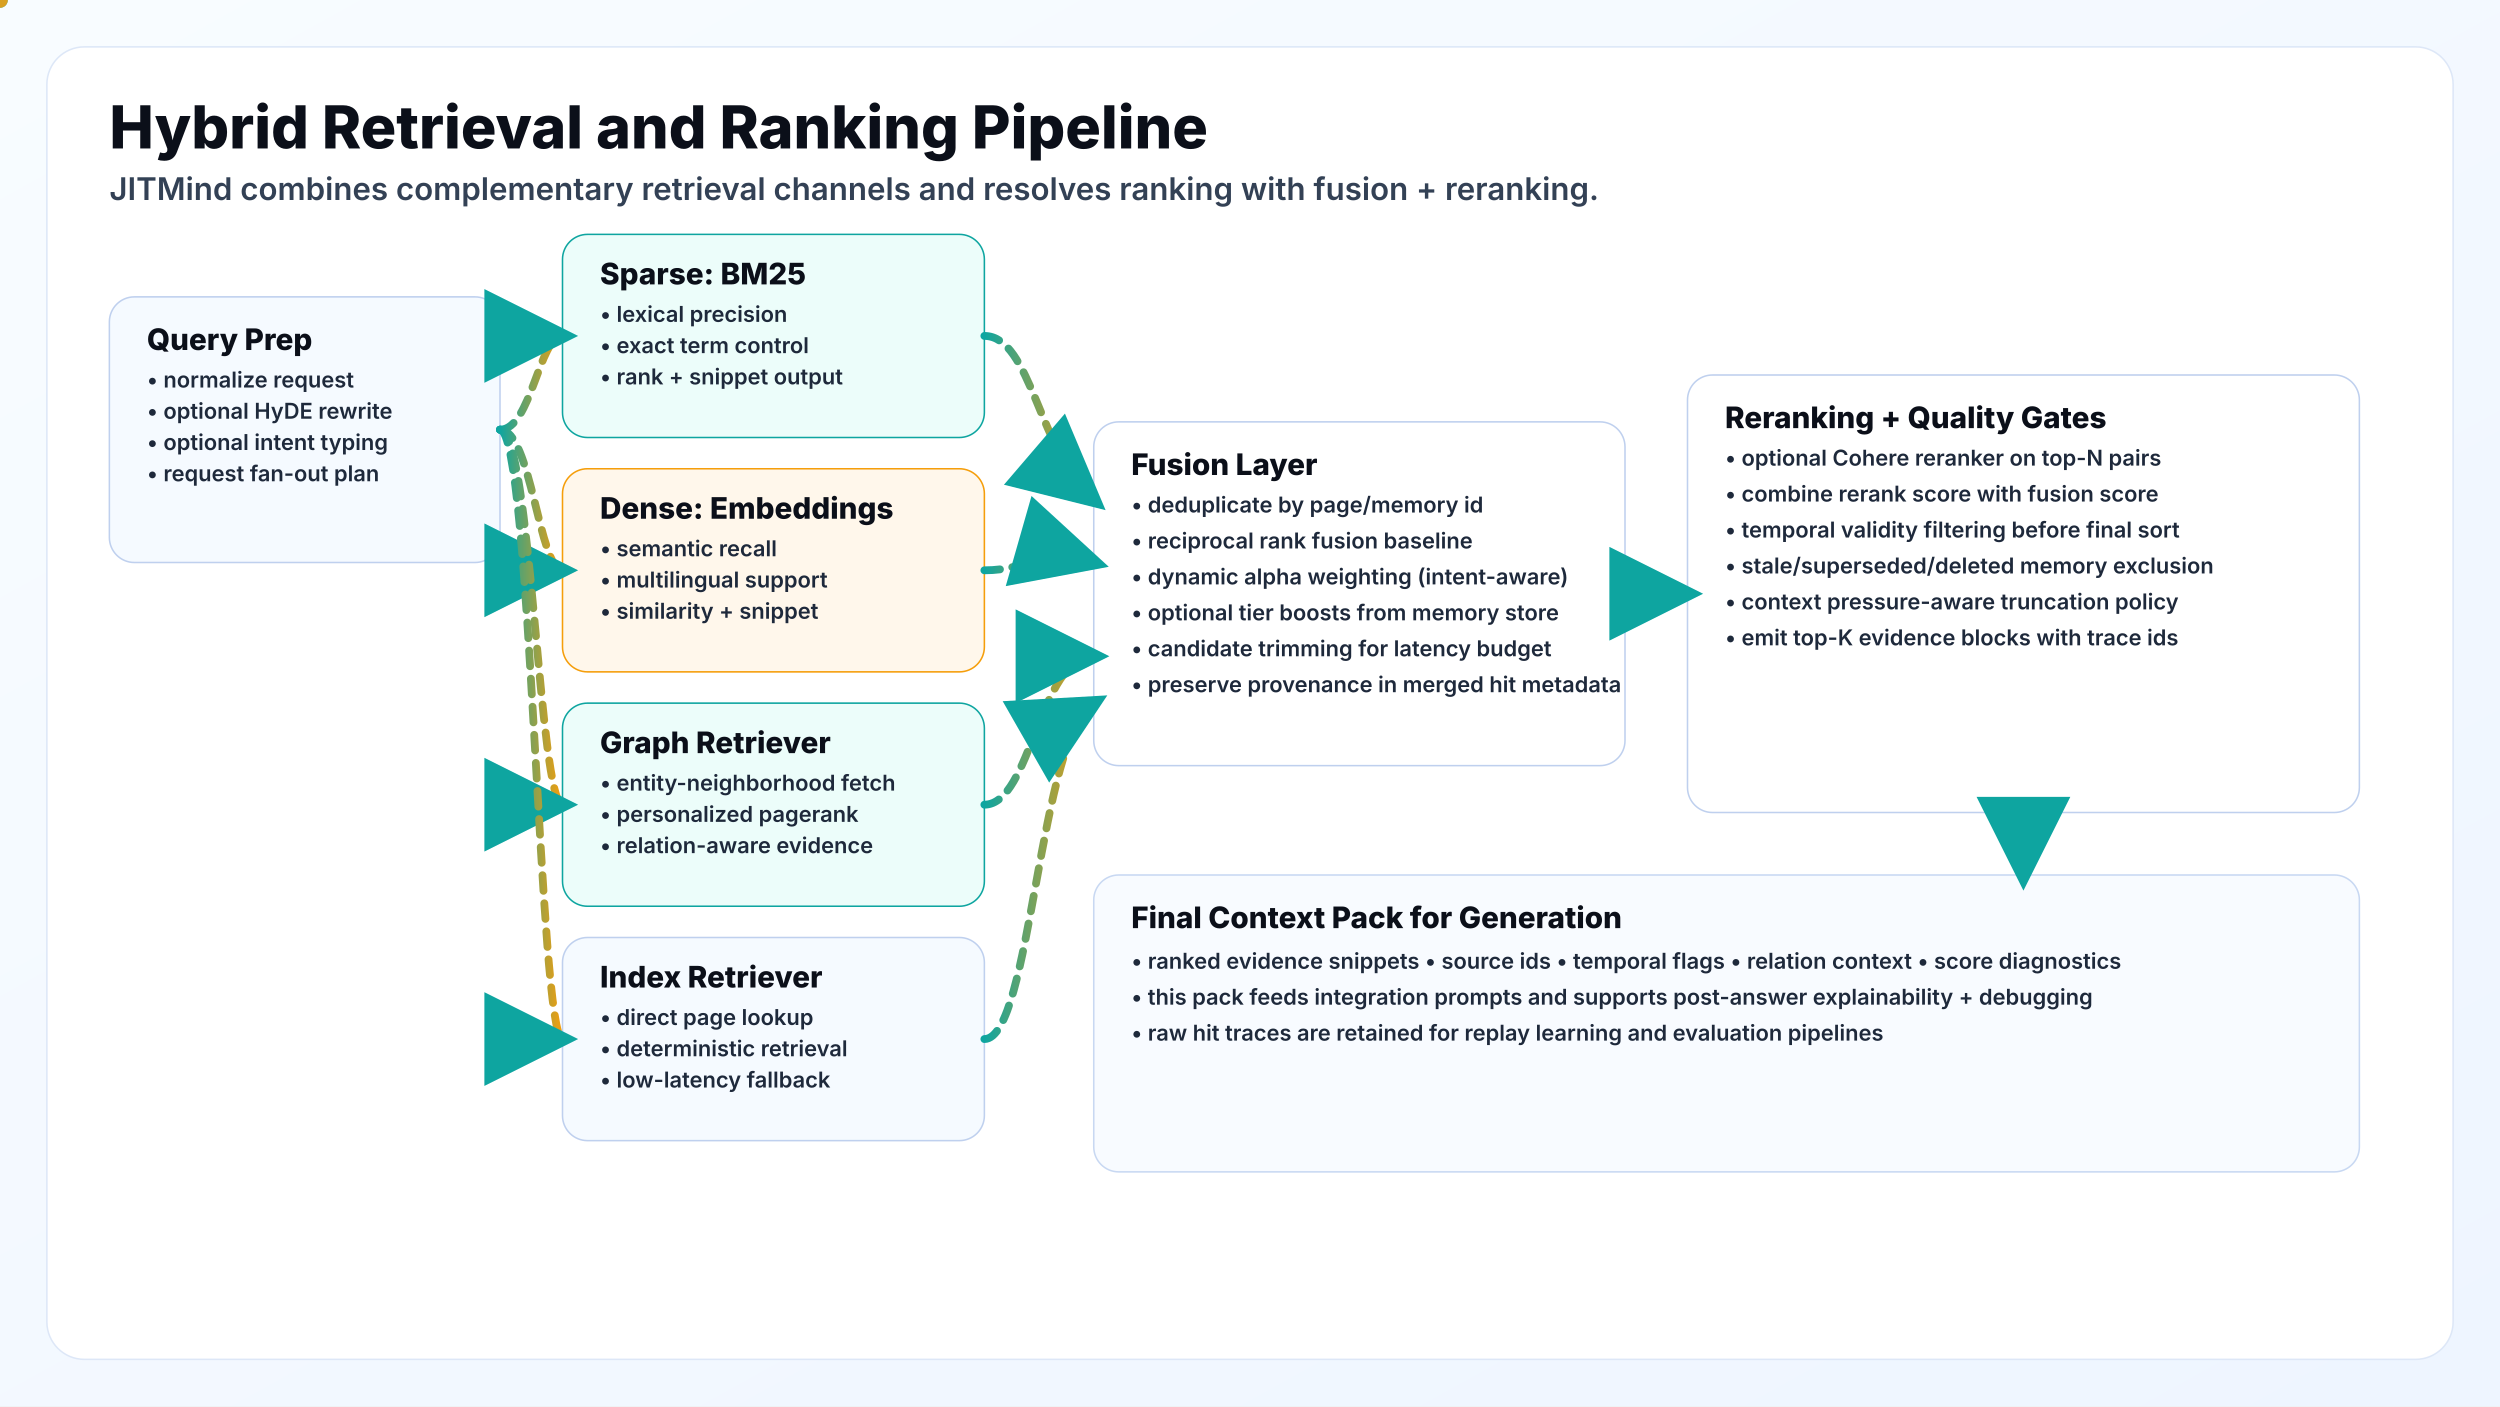
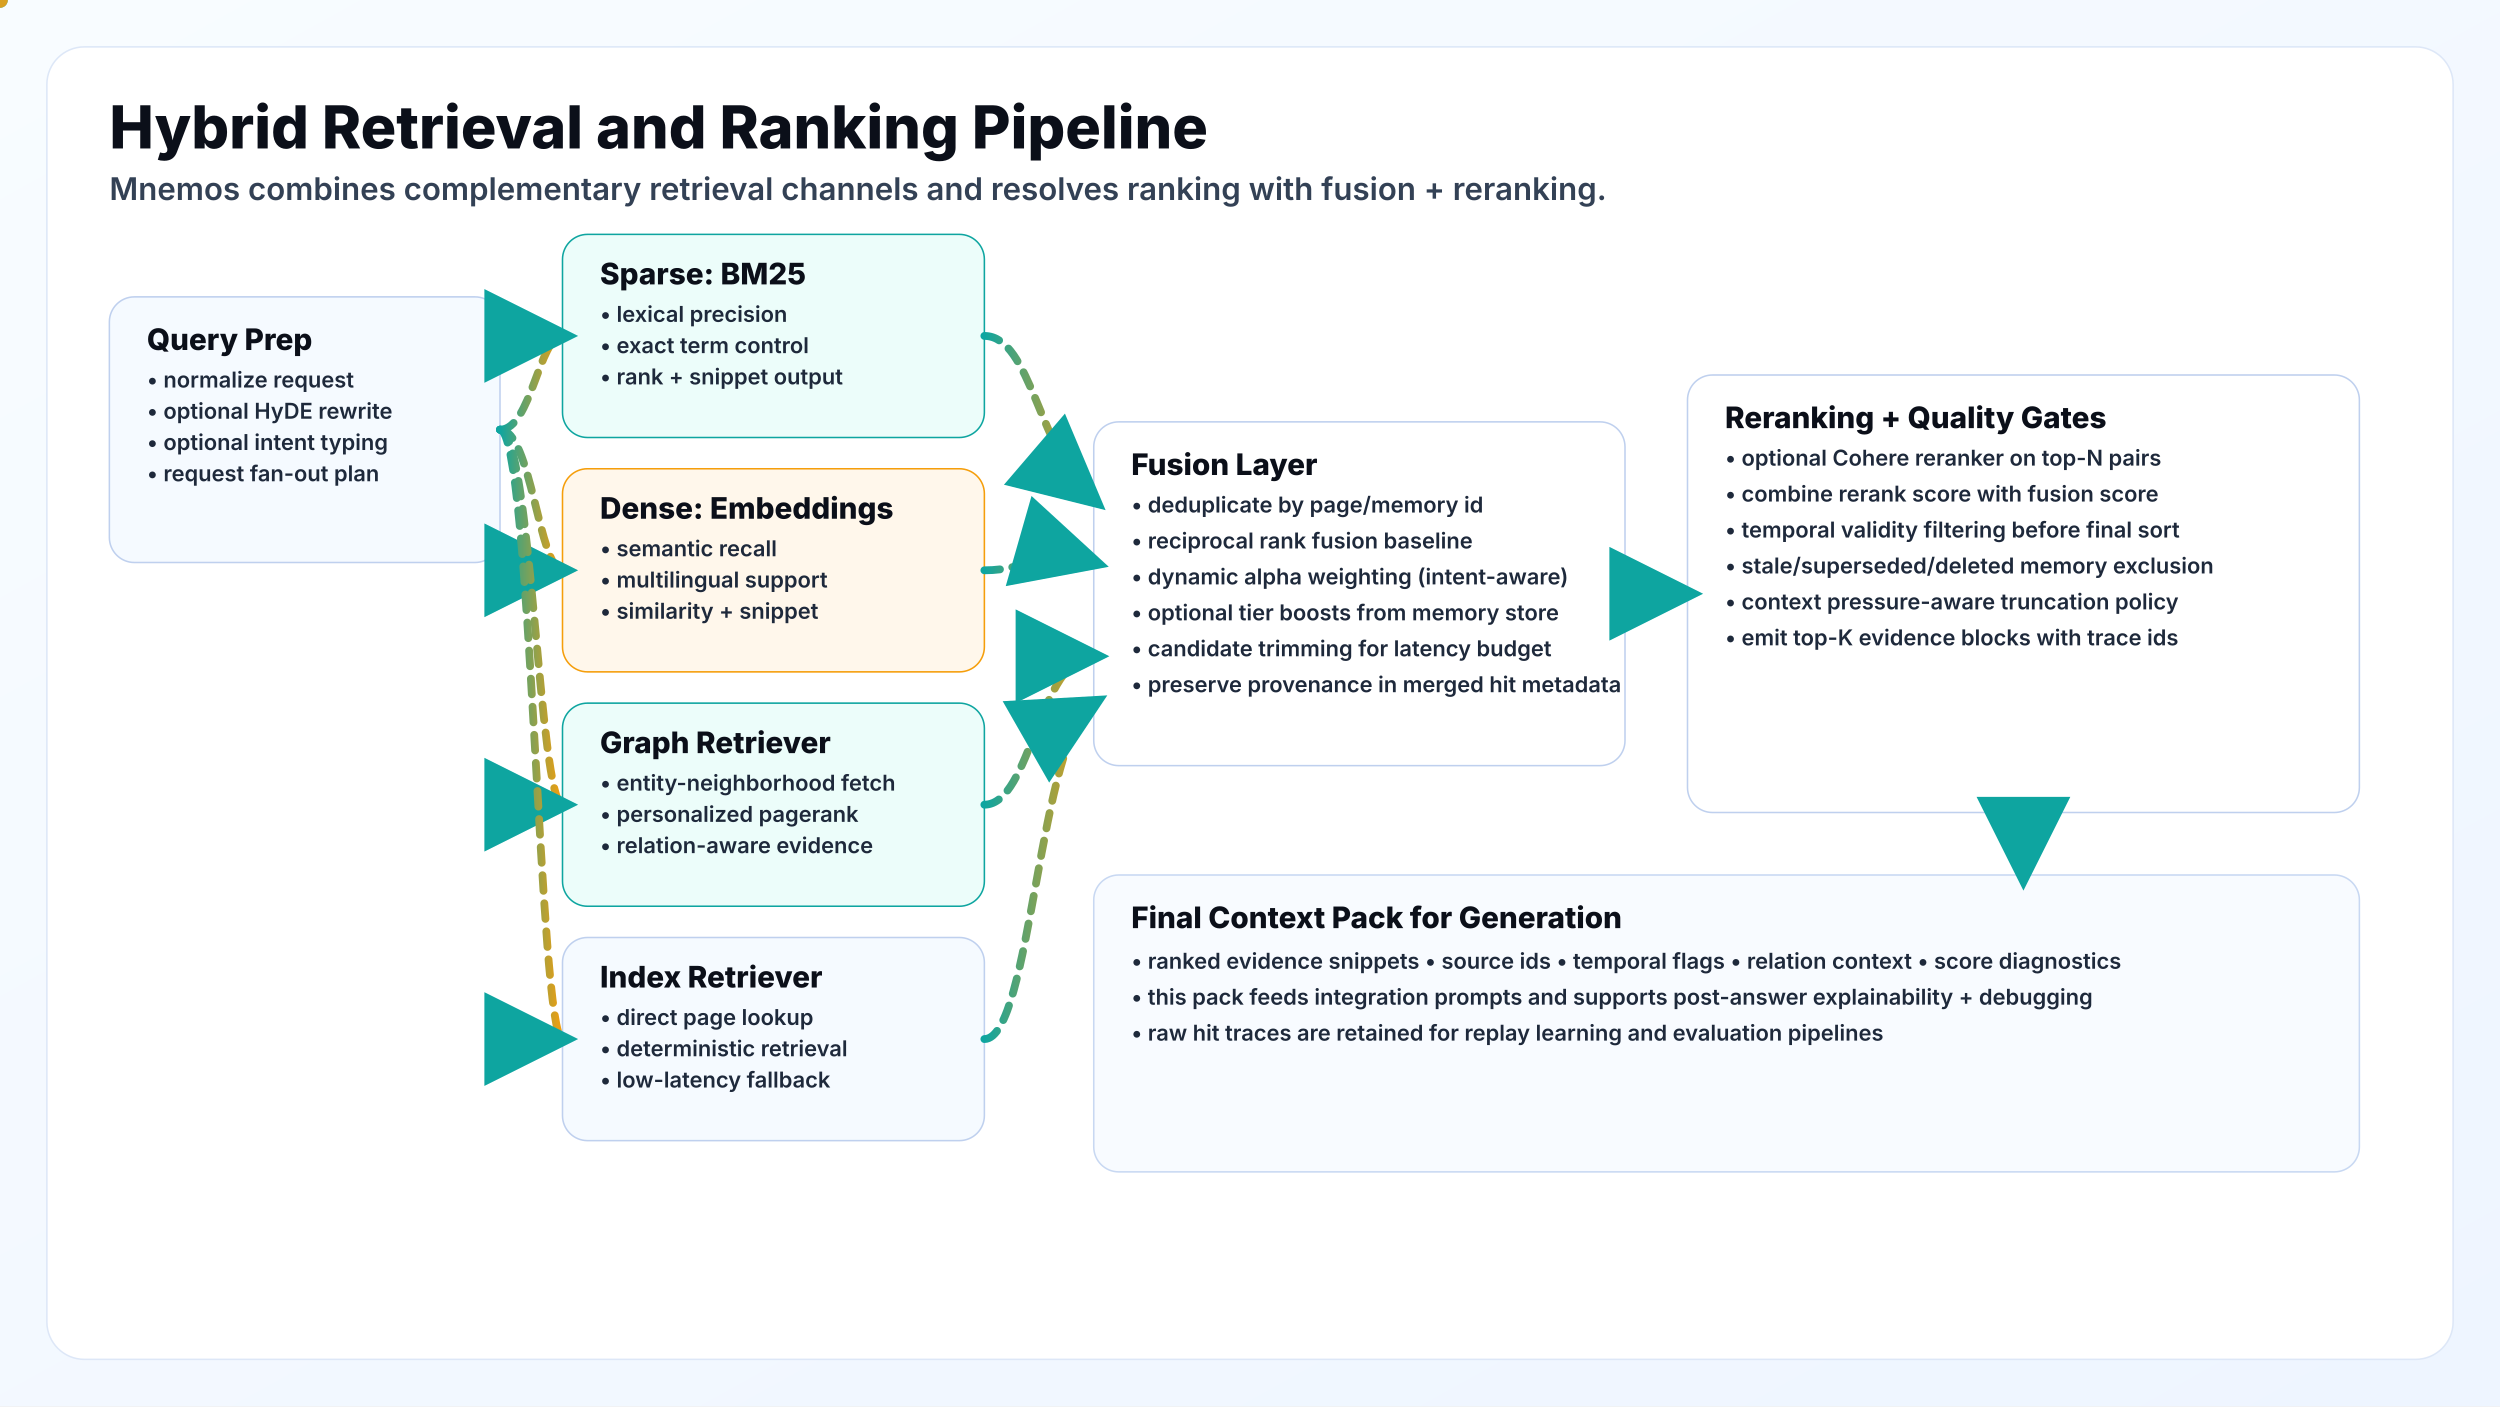
<svg xmlns="http://www.w3.org/2000/svg" width="1600" height="900" viewBox="0 0 1600 900" role="img" aria-labelledby="title desc">
  <defs>
    <linearGradient id="bg" x1="0" y1="0" x2="1" y2="1">
      <stop offset="0%" stop-color="#F8FCFF" />
      <stop offset="100%" stop-color="#EEF5FF" />
    </linearGradient>
    <linearGradient id="flow" x1="0" y1="0" x2="1" y2="0">
      <stop offset="0%" stop-color="#0EA5A0" />
      <stop offset="100%" stop-color="#F59E0B" />
    </linearGradient>
    <style>
      .title{font:800 38px Inter,Segoe UI,Arial,sans-serif;fill:#0B0F19}
      .sub{font:600 20px Inter,Segoe UI,Arial,sans-serif;fill:#334155}
      .h{font:800 19px Inter,Segoe UI,Arial,sans-serif;fill:#0B0F19}
      .p{font:600 14px Inter,Segoe UI,Arial,sans-serif;fill:#1E293B}
      .edge{stroke:url(#flow);stroke-width:5;fill:none;stroke-linecap:round;stroke-dasharray:10 8;animation:dash 7s linear infinite}
      .panel-a, .panel-b, .panel-c { transform-box: fill-box; transform-origin: center; }
      .panel-a { animation: floatA 6.6s ease-in-out infinite; }
      .panel-b { animation: floatB 7.4s ease-in-out infinite; }
      .panel-c { animation: floatC 8.3s ease-in-out infinite; }
      .scan { opacity: 0.27; animation: scanX 9.2s linear infinite; }
      .pulse { animation: pulse 2.5s ease-in-out infinite; }
      @keyframes dash{to{stroke-dashoffset:-180}}
      @keyframes floatA{0%,100%{transform:translateY(0)}50%{transform:translateY(-4px)}}
      @keyframes floatB{0%,100%{transform:translateY(0)}50%{transform:translateY(4px)}}
      @keyframes floatC{0%,100%{transform:translateY(0)}50%{transform:translateY(-3px)}}
      @keyframes scanX{0%{transform:translateX(-260px)}100%{transform:translateX(1700px)}}
      @keyframes pulse{0%,100%{opacity:.45}50%{opacity:1}}
    </style>
    <marker id="arr" markerWidth="12" markerHeight="12" refX="10" refY="6" orient="auto">
      <path d="M0,0 L12,6 L0,12 z" fill="#0EA5A0" />
    </marker>
  </defs>
  <rect width="1600" height="900" fill="url(#bg)" />
  <rect x="30" y="30" width="1540" height="840" rx="24" fill="#FFFFFF" stroke="#DDE7F7" />
  <rect class="scan" x="-260" y="156" width="220" height="5" rx="3" fill="url(#flow)" />
  <text x="70" y="95" class="title">Hybrid Retrieval and Ranking Pipeline</text>
-   <text x="70" y="128" class="sub">JITMind combines complementary retrieval channels and resolves ranking with fusion + reranking.</text>
+   <text x="70" y="128" class="sub">Mnemos combines complementary retrieval channels and resolves ranking with fusion + reranking.</text>
  <rect class="panel-a" x="70" y="190" width="250" height="170" rx="16" fill="#F5FAFF" stroke="#BFD0EE" />
  <text x="94" y="224" class="h">Query Prep</text>
  <text x="94" y="248" class="p">• normalize request</text>
  <text x="94" y="268" class="p">• optional HyDE rewrite</text>
  <text x="94" y="288" class="p">• optional intent typing</text>
  <text x="94" y="308" class="p">• request fan-out plan</text>
  <rect class="panel-b" x="360" y="150" width="270" height="130" rx="16" fill="#ECFDFA" stroke="#0EA5A0" />
  <text x="384" y="182" class="h">Sparse: BM25</text>
  <text x="384" y="206" class="p">• lexical precision</text>
  <text x="384" y="226" class="p">• exact term control</text>
  <text x="384" y="246" class="p">• rank + snippet output</text>
  <rect class="panel-c" x="360" y="300" width="270" height="130" rx="16" fill="#FFF7EB" stroke="#F59E0B" />
  <text x="384" y="332" class="h">Dense: Embeddings</text>
  <text x="384" y="356" class="p">• semantic recall</text>
  <text x="384" y="376" class="p">• multilingual support</text>
  <text x="384" y="396" class="p">• similarity + snippet</text>
  <rect class="panel-a" x="360" y="450" width="270" height="130" rx="16" fill="#ECFDFA" stroke="#0EA5A0" />
  <text x="384" y="482" class="h">Graph Retriever</text>
  <text x="384" y="506" class="p">• entity-neighborhood fetch</text>
  <text x="384" y="526" class="p">• personalized pagerank</text>
  <text x="384" y="546" class="p">• relation-aware evidence</text>
  <rect class="panel-b" x="360" y="600" width="270" height="130" rx="16" fill="#F5FAFF" stroke="#BFD0EE" />
  <text x="384" y="632" class="h">Index Retriever</text>
  <text x="384" y="656" class="p">• direct page lookup</text>
  <text x="384" y="676" class="p">• deterministic retrieval</text>
  <text x="384" y="696" class="p">• low-latency fallback</text>
  <rect class="panel-c" x="700" y="270" width="340" height="220" rx="16" fill="#FFFFFF" stroke="#BFD0EE" />
  <text x="724" y="304" class="h">Fusion Layer</text>
  <text x="724" y="328" class="p">• deduplicate by page/memory id</text>
  <text x="724" y="351" class="p">• reciprocal rank fusion baseline</text>
  <text x="724" y="374" class="p">• dynamic alpha weighting (intent-aware)</text>
  <text x="724" y="397" class="p">• optional tier boosts from memory store</text>
  <text x="724" y="420" class="p">• candidate trimming for latency budget</text>
  <text x="724" y="443" class="p">• preserve provenance in merged hit metadata</text>
  <rect class="panel-a" x="1080" y="240" width="430" height="280" rx="16" fill="#FFFFFF" stroke="#BFD0EE" />
  <text x="1104" y="274" class="h">Reranking + Quality Gates</text>
  <text x="1104" y="298" class="p">• optional Cohere reranker on top-N pairs</text>
  <text x="1104" y="321" class="p">• combine rerank score with fusion score</text>
  <text x="1104" y="344" class="p">• temporal validity filtering before final sort</text>
  <text x="1104" y="367" class="p">• stale/superseded/deleted memory exclusion</text>
  <text x="1104" y="390" class="p">• context pressure-aware truncation policy</text>
  <text x="1104" y="413" class="p">• emit top-K evidence blocks with trace ids</text>
  <rect class="panel-b" x="700" y="560" width="810" height="190" rx="16" fill="#F8FBFF" stroke="#C8D8F2" />
  <text x="724" y="594" class="h">Final Context Pack for Generation</text>
  <text x="724" y="620" class="p">• ranked evidence snippets • source ids • temporal flags • relation context • score diagnostics</text>
  <text x="724" y="643" class="p">• this pack feeds integration prompts and supports post-answer explainability + debugging</text>
  <text x="724" y="666" class="p">• raw hit traces are retained for replay learning and evaluation pipelines</text>
  <path class="edge" marker-end="url(#arr)" d="M320 275 C340 275, 345 215, 360 215" />
  <path class="edge" marker-end="url(#arr)" d="M320 275 C340 275, 345 365, 360 365" />
  <path class="edge" marker-end="url(#arr)" d="M320 275 C340 275, 345 515, 360 515" />
  <path class="edge" marker-end="url(#arr)" d="M320 275 C340 275, 345 665, 360 665" />
  <path class="edge" marker-end="url(#arr)" d="M630 215 C660 215, 665 290, 700 320" />
  <path class="edge" marker-end="url(#arr)" d="M630 365 C660 365, 665 350, 700 360" />
  <path class="edge" marker-end="url(#arr)" d="M630 515 C660 515, 665 420, 700 420" />
  <path class="edge" marker-end="url(#arr)" d="M630 665 C660 665, 665 470, 700 450" />
  <path class="edge" marker-end="url(#arr)" d="M1040 380 C1060 380, 1060 380, 1080 380" />
  <path class="edge" marker-end="url(#arr)" d="M1295 520 C1295 545, 1295 545, 1295 560" />
  <circle class="pulse" r="5" fill="#0EA5A0" opacity="0.86">
    <animateMotion dur="8.1s" repeatCount="indefinite" path="M320 275 C340 275, 345 215, 360 215 C660 215, 665 290, 700 320 C1060 380, 1060 380, 1080 380" />
  </circle>
  <circle class="pulse" r="5" fill="#F59E0B" opacity="0.86">
    <animateMotion dur="7.3s" repeatCount="indefinite" path="M320 275 C340 275, 345 665, 360 665 C660 665, 665 470, 700 450 C1295 520, 1295 545, 1295 560" />
  </circle>
</svg>
